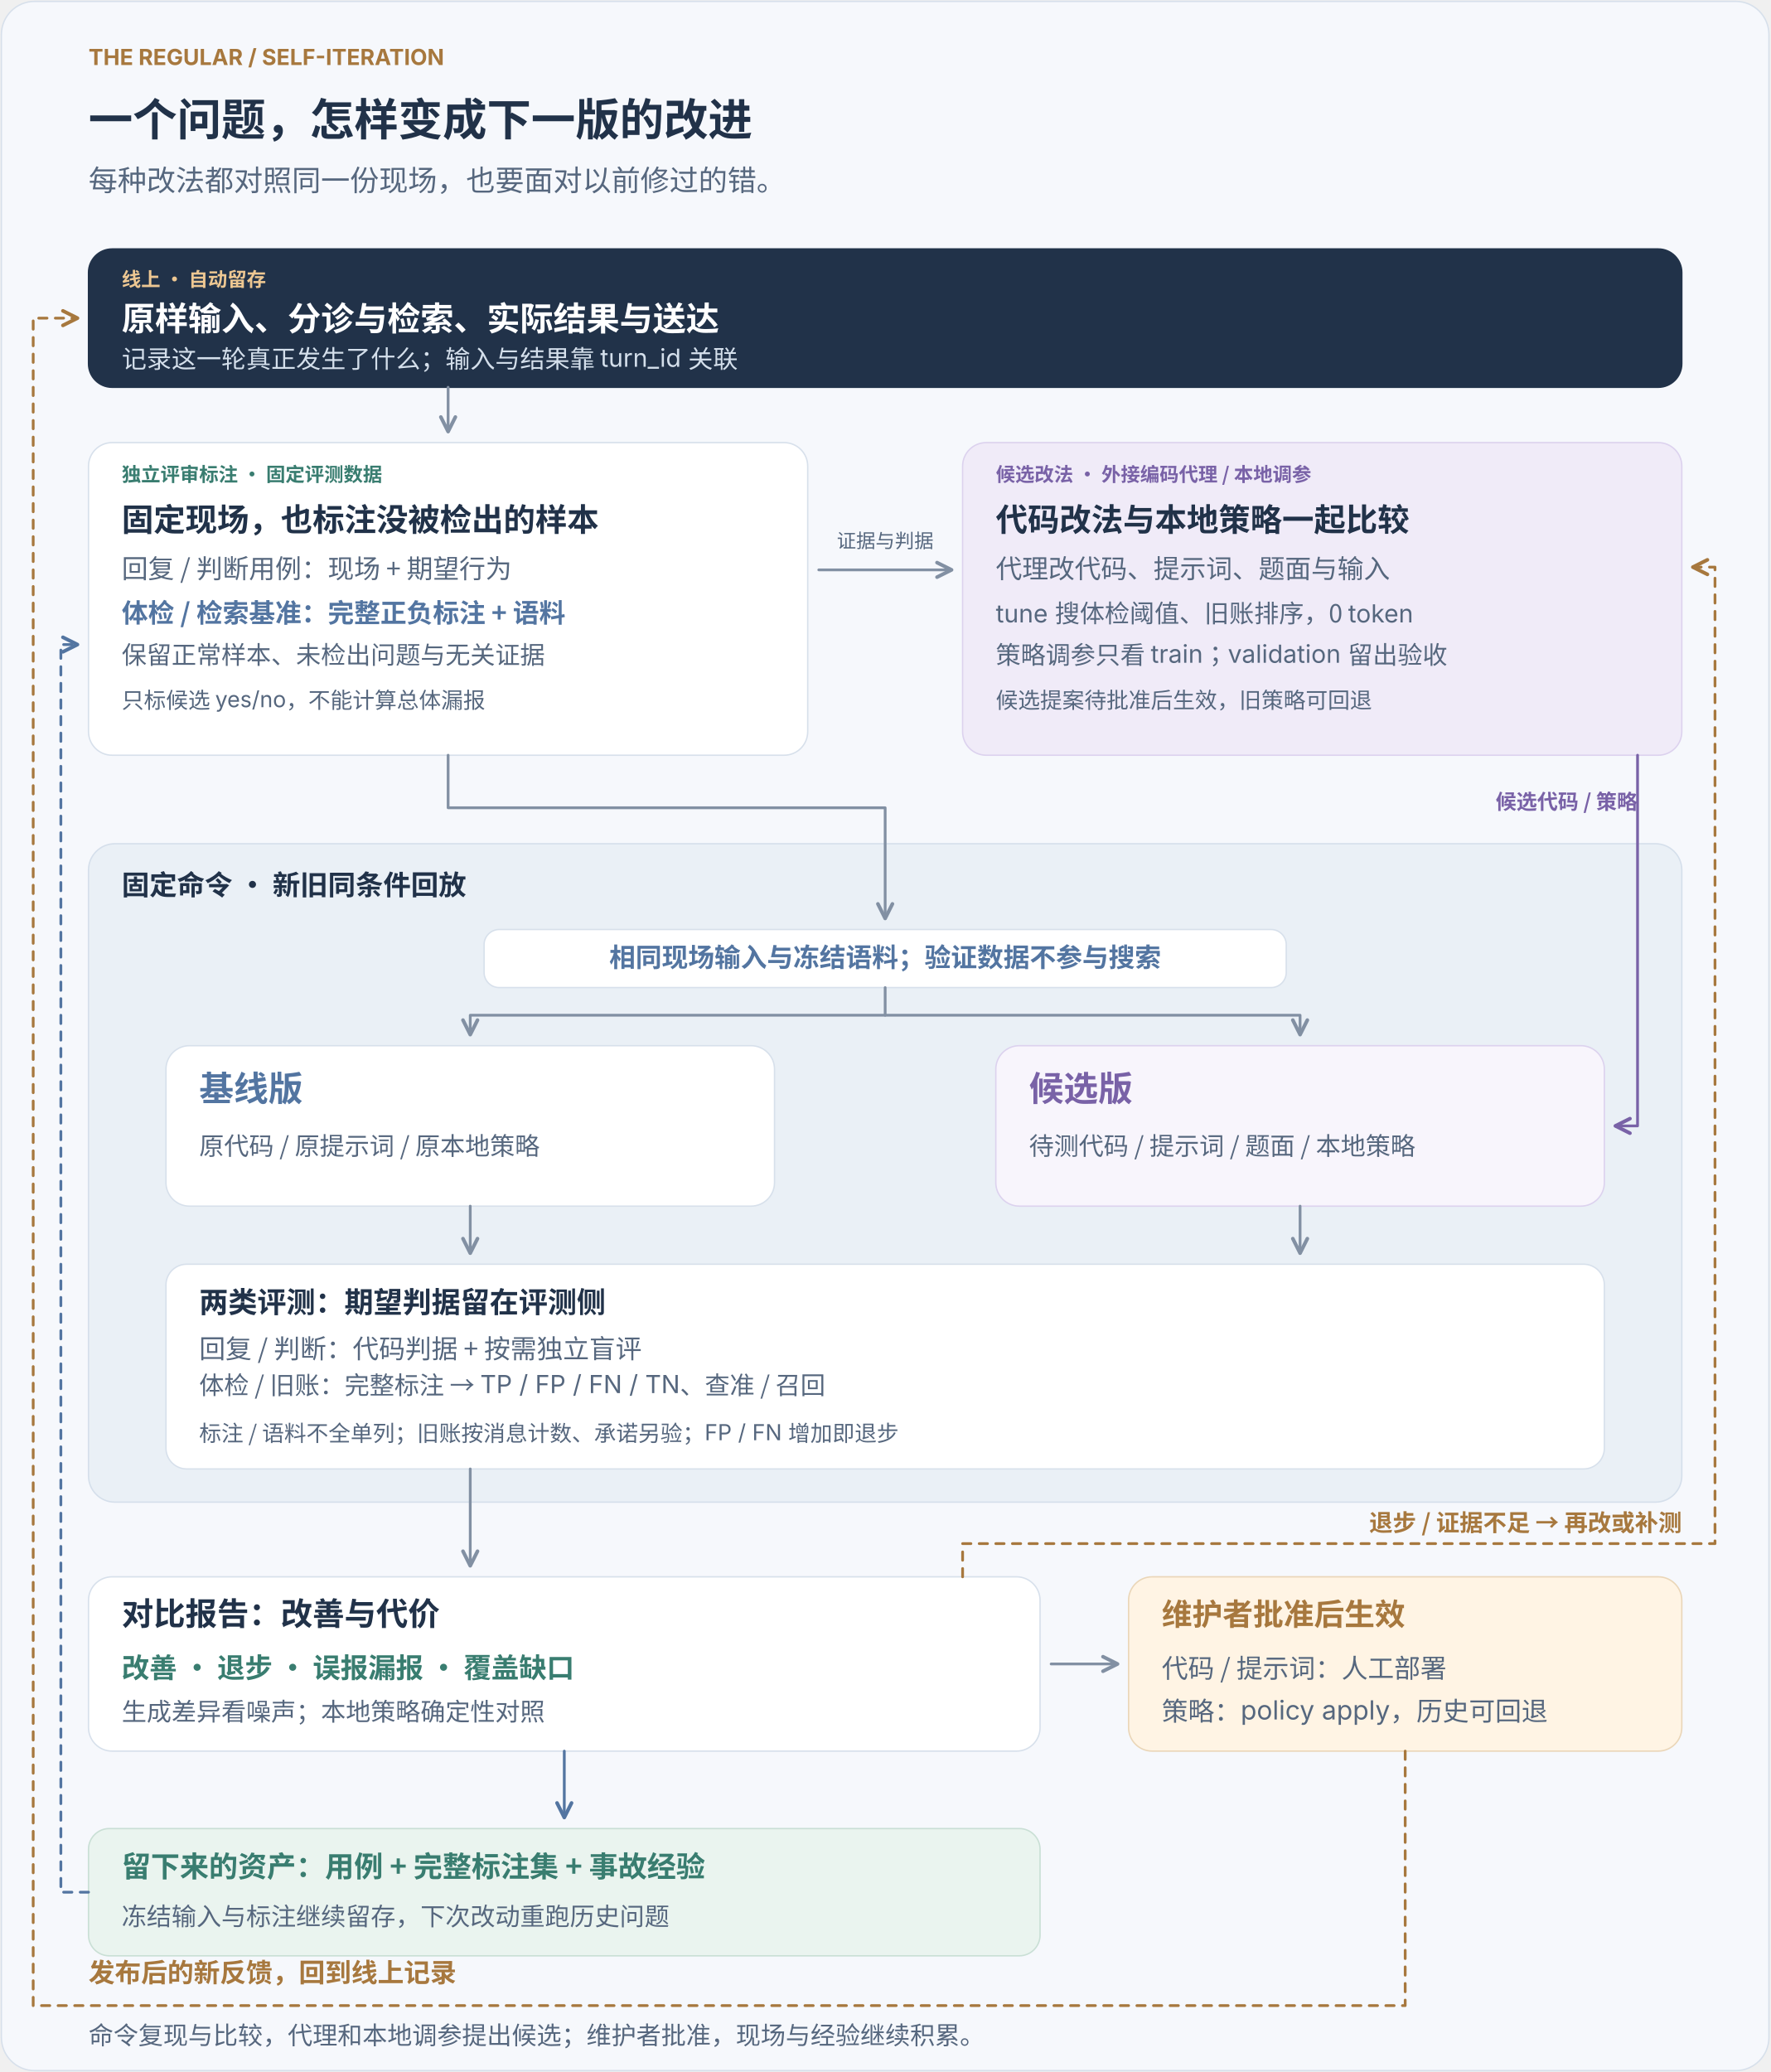
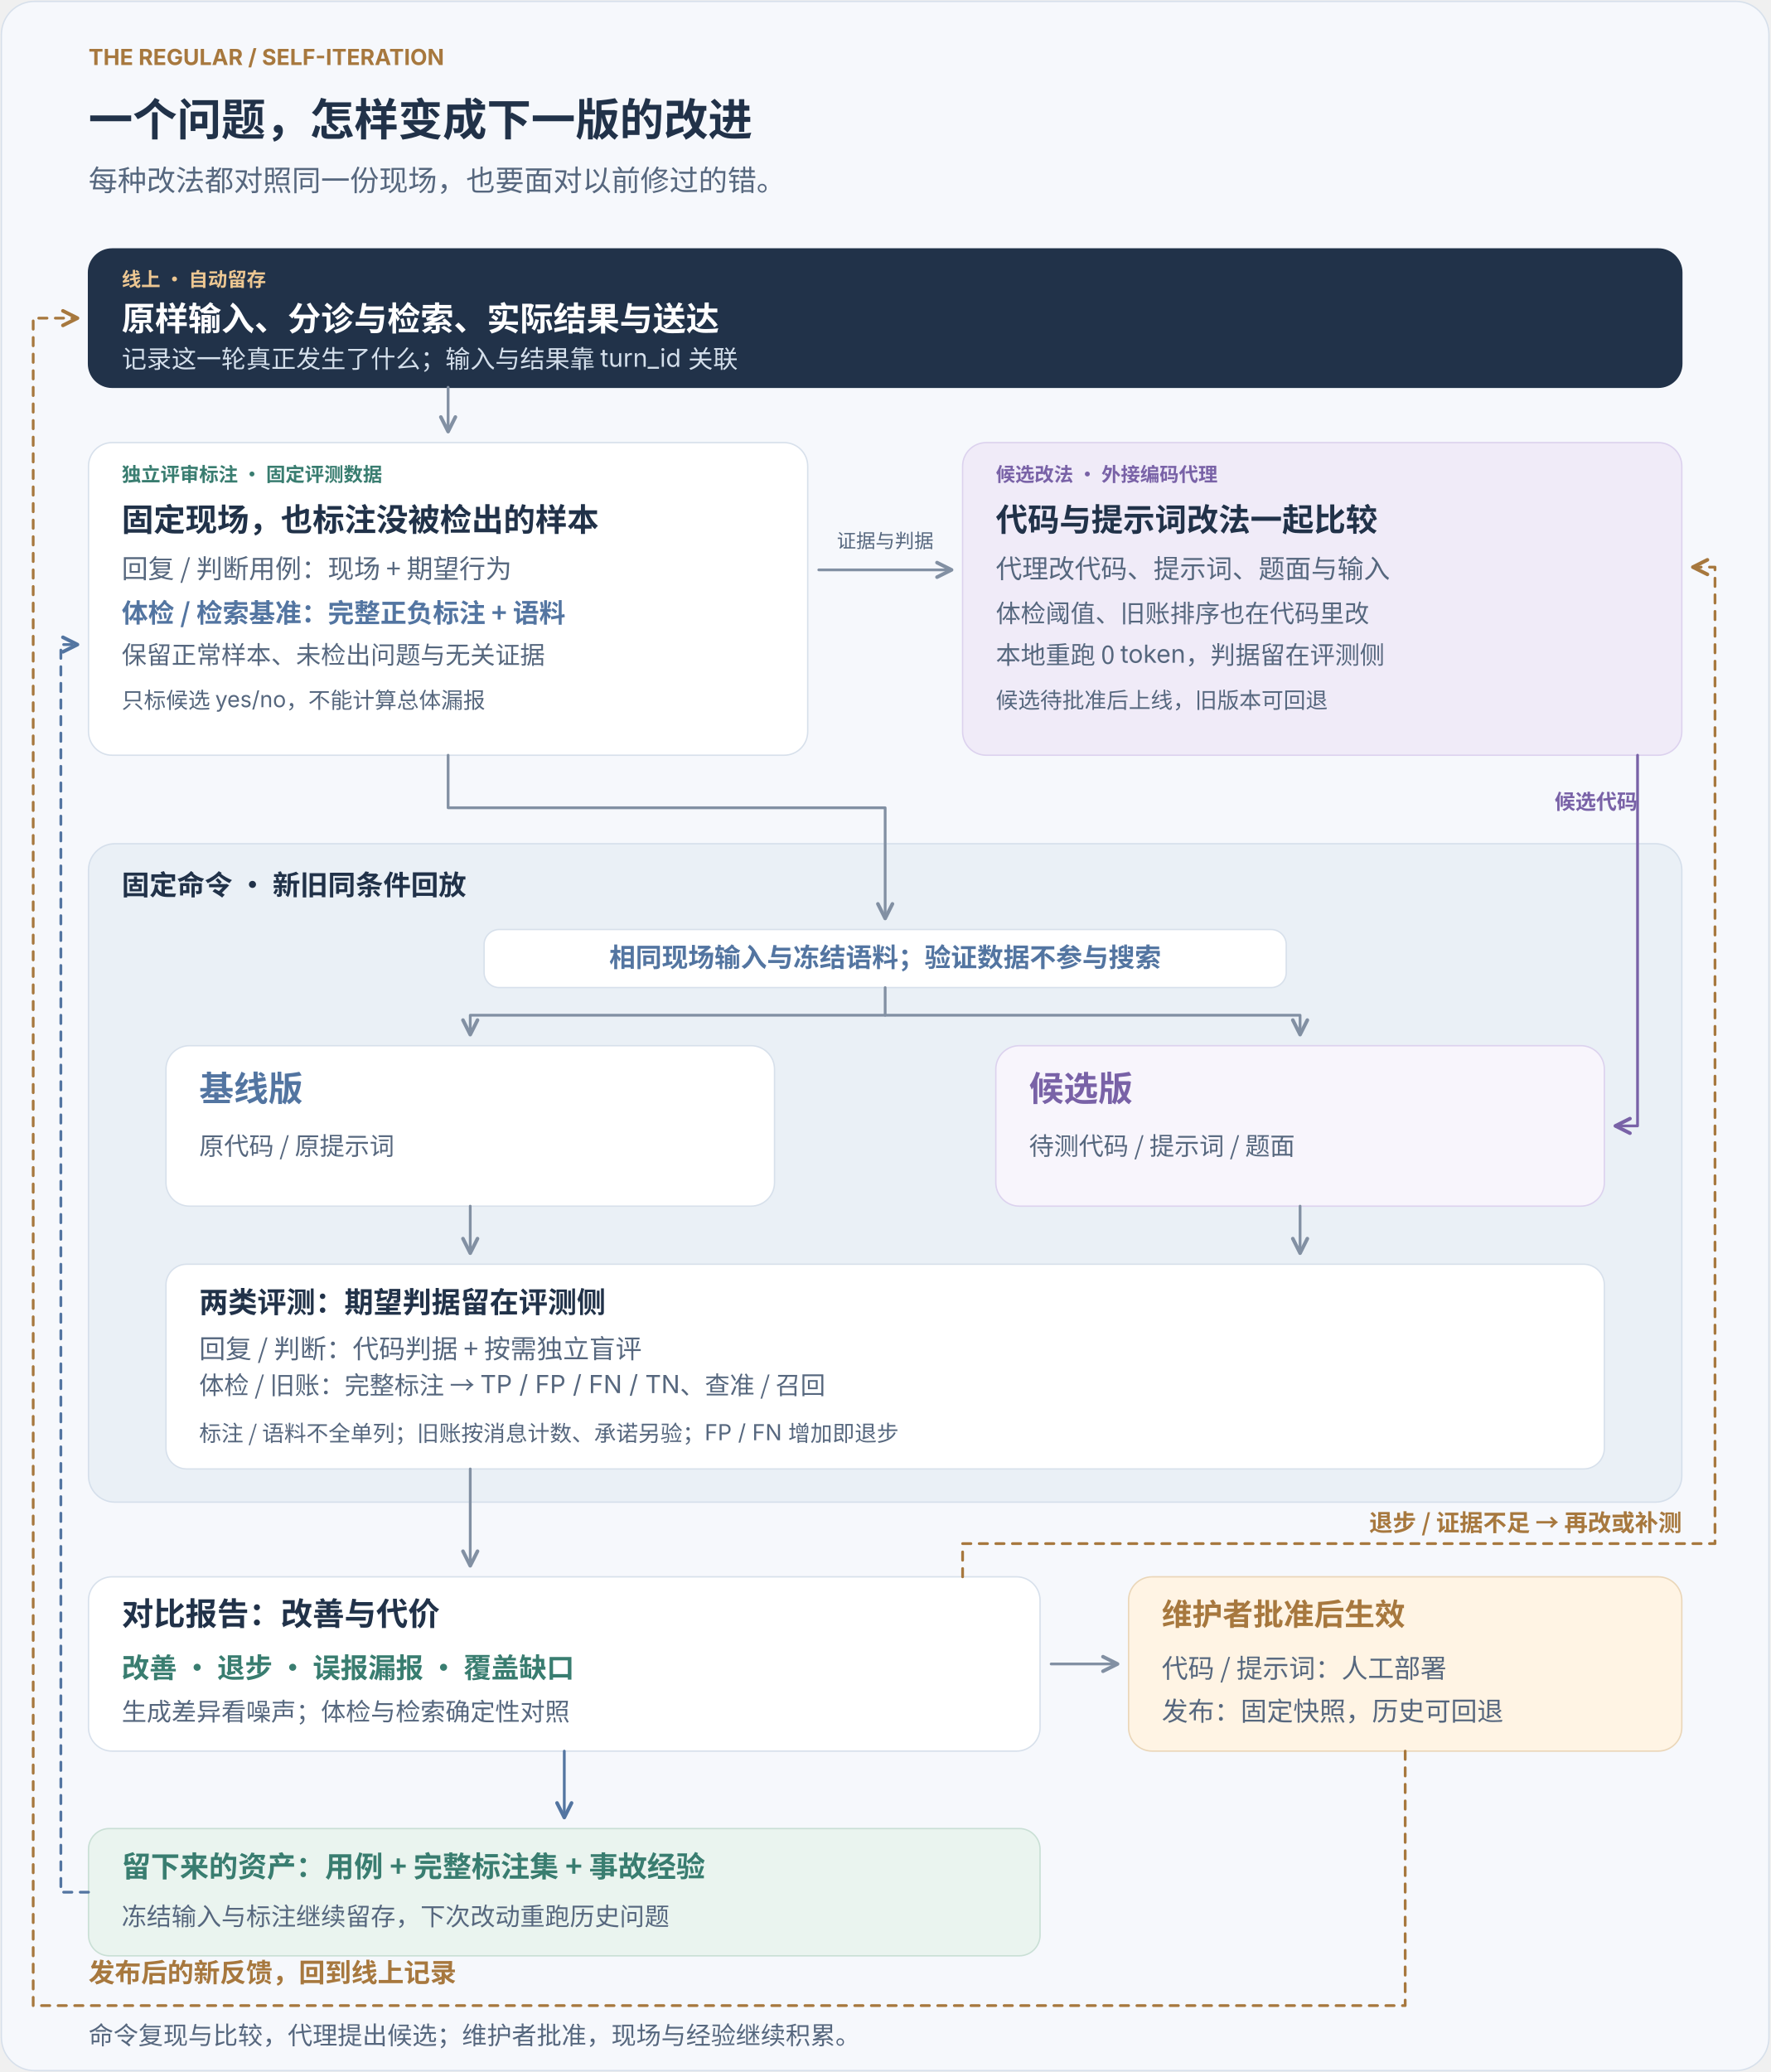
<svg xmlns="http://www.w3.org/2000/svg" width="1280" height="1498" viewBox="0 0 1280 1498" role="img" aria-labelledby="iteration-title iteration-desc" xml:lang="zh-CN">
  <defs>
    <marker id="arrow-line" viewBox="0 0 8 8" refX="7" refY="4" markerWidth="7" markerHeight="7" orient="auto-start-reverse">
      <path d="M1 1l6 3-6 3" fill="none" stroke="#8290A3" stroke-width="1.5" stroke-linecap="round" stroke-linejoin="round" />
    </marker>
    <marker id="arrow-purple" viewBox="0 0 8 8" refX="7" refY="4" markerWidth="7" markerHeight="7" orient="auto-start-reverse">
      <path d="M1 1l6 3-6 3" fill="none" stroke="#7962A7" stroke-width="1.5" stroke-linecap="round" stroke-linejoin="round" />
    </marker>
    <marker id="arrow-amber" viewBox="0 0 8 8" refX="7" refY="4" markerWidth="7" markerHeight="7" orient="auto-start-reverse">
      <path d="M1 1l6 3-6 3" fill="none" stroke="#A7783E" stroke-width="1.5" stroke-linecap="round" stroke-linejoin="round" />
    </marker>
    <marker id="arrow-blue" viewBox="0 0 8 8" refX="7" refY="4" markerWidth="7" markerHeight="7" orient="auto-start-reverse">
      <path d="M1 1l6 3-6 3" fill="none" stroke="#5375A1" stroke-width="1.5" stroke-linecap="round" stroke-linejoin="round" />
    </marker>
  </defs>
  <g font-family="-apple-system, BlinkMacSystemFont, 'Segoe UI', 'PingFang SC', 'Microsoft YaHei', sans-serif">
    <rect x="1" y="1" width="1278" height="1496" rx="24" fill="#F6F8FC" stroke="#D7E0EB" />
    <text x="64" y="47" font-size="16" fill="#A7783E" font-weight="700">THE REGULAR / SELF-ITERATION</text>
    <text x="64" y="98" font-size="32" fill="#213249" font-weight="700">一个问题，怎样变成下一版的改进</text>
    <text x="64" y="138" font-size="21" fill="#56677E" font-weight="400">每种改法都对照同一份现场，也要面对以前修过的错。</text>
    <rect x="64" y="180" width="1152" height="100" rx="17" fill="#213249" stroke="#213249" />
    <text x="88" y="207" font-size="14" font-weight="700" fill="#EDC792">线上 · 自动留存</text>
    <text x="88" y="239" font-size="24" font-weight="650" fill="#FFFFFF">原样输入、分诊与检索、实际结果与送达</text>
    <text x="88" y="266" font-size="18" fill="#D4DFEB">记录这一轮真正发生了什么；输入与结果靠 turn_id 关联</text>
    <rect x="64" y="320" width="520" height="226" rx="17" fill="#FFFFFF" stroke="#D7E0EB" />
    <text x="88" y="348" font-size="14" fill="#397D70" font-weight="700">独立评审标注 · 固定评测数据</text>
    <text x="88" y="384" font-size="23" fill="#213249" font-weight="650">固定现场，也标注没被检出的样本</text>
    <text x="88" y="418" font-size="19" fill="#56677E" font-weight="400">回复 / 判断用例：现场 + 期望行为</text>
    <text x="88" y="450" font-size="19" fill="#5375A1" font-weight="600">体检 / 检索基准：完整正负标注 + 语料</text>
    <text x="88" y="480" font-size="18" fill="#56677E" font-weight="400">保留正常样本、未检出问题与无关证据</text>
    <text x="88" y="512" font-size="16" fill="#56677E">只标候选 yes/no，不能计算总体漏报</text>
    <rect x="696" y="320" width="520" height="226" rx="17" fill="#F0EBF8" stroke="#DCD2EE" />
-     <text x="720" y="348" font-size="14" fill="#7962A7" font-weight="700">候选改法 · 外接编码代理 / 本地调参</text>
-     <text x="720" y="384" font-size="23" fill="#213249" font-weight="650">代码改法与本地策略一起比较</text>
+     <text x="720" y="348" font-size="14" fill="#7962A7" font-weight="700">候选改法 · 外接编码代理</text>
+     <text x="720" y="384" font-size="23" fill="#213249" font-weight="650">代码与提示词改法一起比较</text>
    <text x="720" y="418" font-size="19" fill="#56677E" font-weight="400">代理改代码、提示词、题面与输入</text>
-     <text x="720" y="450" font-size="18" fill="#56677E" font-weight="400">tune 搜体检阈值、旧账排序，0 token</text>
-     <text x="720" y="480" font-size="18" fill="#56677E" font-weight="400">策略调参只看 train；validation 留出验收</text>
-     <text x="720" y="512" font-size="16" fill="#56677E">候选提案待批准后生效，旧策略可回退</text>
+     <text x="720" y="450" font-size="18" fill="#56677E" font-weight="400">体检阈值、旧账排序也在代码里改</text>
+     <text x="720" y="480" font-size="18" fill="#56677E" font-weight="400">本地重跑 0 token，判据留在评测侧</text>
+     <text x="720" y="512" font-size="16" fill="#56677E">候选待批准后上线，旧版本可回退</text>
    <rect x="64" y="610" width="1152" height="476" rx="19" fill="#EAF0F6" stroke="#D5DFEB" />
    <text x="88" y="647" font-size="20" fill="#213249" font-weight="650">固定命令 · 新旧同条件回放</text>
    <rect x="350" y="672" width="580" height="42" rx="11" fill="#FFFFFF" stroke="#D7E0EB" />
    <text x="640" y="699" font-size="19" fill="#5375A1" font-weight="600" text-anchor="middle">相同现场输入与冻结语料；验证数据不参与搜索</text>
    <rect x="120" y="756" width="440" height="116" rx="17" fill="#FFFFFF" stroke="#D7E0EB" />
    <text x="144" y="796" font-size="25" fill="#5375A1" font-weight="700">基线版</text>
-     <text x="144" y="835" font-size="18" fill="#56677E" font-weight="400">原代码 / 原提示词 / 原本地策略</text>
+     <text x="144" y="835" font-size="18" fill="#56677E" font-weight="400">原代码 / 原提示词</text>
    <rect x="720" y="756" width="440" height="116" rx="17" fill="#F8F5FC" stroke="#DCD2EE" />
    <text x="744" y="796" font-size="25" fill="#7962A7" font-weight="700">候选版</text>
-     <text x="744" y="835" font-size="18" fill="#56677E" font-weight="400">待测代码 / 提示词 / 题面 / 本地策略</text>
+     <text x="744" y="835" font-size="18" fill="#56677E" font-weight="400">待测代码 / 提示词 / 题面</text>
    <rect x="120" y="914" width="1040" height="148" rx="15" fill="#FFFFFF" stroke="#D7E0EB" />
    <text x="144" y="949" font-size="21" fill="#213249" font-weight="650">两类评测：期望判据留在评测侧</text>
    <text x="144" y="982" font-size="19" fill="#56677E" font-weight="400">回复 / 判断：代码判据 + 按需独立盲评</text>
    <text x="144" y="1008" font-size="18" fill="#56677E" font-weight="400">体检 / 旧账：完整标注 → TP / FP / FN / TN、查准 / 召回</text>
    <text x="144" y="1042" font-size="16" fill="#56677E">标注 / 语料不全单列；旧账按消息计数、承诺另验；FP / FN 增加即退步</text>
    <rect x="64" y="1140" width="688" height="126" rx="17" fill="#FFFFFF" stroke="#D7E0EB" />
    <text x="88" y="1175" font-size="23" fill="#213249" font-weight="650">对比报告：改善与代价</text>
    <text x="88" y="1213" font-size="20" fill="#397D70" font-weight="600">改善 · 退步 · 误报漏报 · 覆盖缺口</text>
-     <text x="88" y="1244" font-size="18" fill="#56677E" font-weight="400">生成差异看噪声；本地策略确定性对照</text>
+     <text x="88" y="1244" font-size="18" fill="#56677E" font-weight="400">生成差异看噪声；体检与检索确定性对照</text>
    <rect x="816" y="1140" width="400" height="126" rx="17" fill="#FFF4E4" stroke="#EAD6B8" />
    <text x="840" y="1175" font-size="22" fill="#A7783E" font-weight="700">维护者批准后生效</text>
    <text x="840" y="1213" font-size="19" fill="#56677E" font-weight="400">代码 / 提示词：人工部署</text>
-     <text x="840" y="1244" font-size="19" fill="#56677E" font-weight="400">策略：policy apply，历史可回退</text>
+     <text x="840" y="1244" font-size="19" fill="#56677E" font-weight="400">发布：固定快照，历史可回退</text>
    <rect x="64" y="1322" width="688" height="92" rx="15" fill="#EAF4EF" stroke="#C9DFD5" />
    <text x="88" y="1357" font-size="21" fill="#397D70" font-weight="650">留下来的资产：用例 + 完整标注集 + 事故经验</text>
    <text x="88" y="1392" font-size="18" fill="#56677E" font-weight="400">冻结输入与标注继续留存，下次改动重跑历史问题</text>
    <text x="64" y="1433" font-size="19" fill="#A7783E" font-weight="600">发布后的新反馈，回到线上记录</text>
-     <text x="64" y="1478" font-size="18" fill="#56677E" font-weight="400">命令复现与比较，代理和本地调参提出候选；维护者批准，现场与经验继续积累。</text>
+     <text x="64" y="1478" font-size="18" fill="#56677E" font-weight="400">命令复现与比较，代理提出候选；维护者批准，现场与经验继续积累。</text>
    <path d="M324 280v32" fill="none" stroke="#8290A3" stroke-width="2" stroke-linecap="round" stroke-linejoin="round" marker-end="url(#arrow-line)" />
    <path d="M592 412h96" fill="none" stroke="#8290A3" stroke-width="2" stroke-linecap="round" stroke-linejoin="round" marker-end="url(#arrow-line)" />
    <text x="640" y="396" font-size="14" fill="#56677E" font-weight="500" text-anchor="middle">证据与判据</text>
    <path d="M324 546v38h316v80" fill="none" stroke="#8290A3" stroke-width="2" stroke-linecap="round" stroke-linejoin="round" marker-end="url(#arrow-line)" />
    <path d="M640 714v20H340v14" fill="none" stroke="#8290A3" stroke-width="2" stroke-linecap="round" stroke-linejoin="round" marker-end="url(#arrow-line)" />
    <path d="M640 734h300v14" fill="none" stroke="#8290A3" stroke-width="2" stroke-linecap="round" stroke-linejoin="round" marker-end="url(#arrow-line)" />
    <path d="M1184 546v268h-16" fill="none" stroke="#7962A7" stroke-width="2" stroke-linecap="round" stroke-linejoin="round" marker-end="url(#arrow-purple)" />
-     <text x="1184" y="585" font-size="15" fill="#7962A7" font-weight="600" text-anchor="end">候选代码 / 策略</text>
+     <text x="1184" y="585" font-size="15" fill="#7962A7" font-weight="600" text-anchor="end">候选代码</text>
    <path d="M340 872v34" fill="none" stroke="#8290A3" stroke-width="2" stroke-linecap="round" stroke-linejoin="round" marker-end="url(#arrow-line)" />
    <path d="M940 872v34" fill="none" stroke="#8290A3" stroke-width="2" stroke-linecap="round" stroke-linejoin="round" marker-end="url(#arrow-line)" />
    <path d="M340 1062v70" fill="none" stroke="#8290A3" stroke-width="2" stroke-linecap="round" stroke-linejoin="round" marker-end="url(#arrow-line)" />
    <path d="M760 1203h48" fill="none" stroke="#8290A3" stroke-width="2" stroke-linecap="round" stroke-linejoin="round" marker-end="url(#arrow-line)" />
    <path d="M696 1140v-24h544V410h-16" fill="none" stroke="#A7783E" stroke-width="2" stroke-linecap="round" stroke-linejoin="round" marker-end="url(#arrow-amber)" stroke-dasharray="6 6" />
    <text x="1216" y="1107" font-size="17" fill="#A7783E" font-weight="600" text-anchor="end">退步 / 证据不足 → 再改或补测</text>
    <path d="M408 1266v48" fill="none" stroke="#5375A1" stroke-width="2" stroke-linecap="round" stroke-linejoin="round" marker-end="url(#arrow-blue)" />
    <path d="M64 1368H44V466h12" fill="none" stroke="#5375A1" stroke-width="2" stroke-linecap="round" stroke-linejoin="round" marker-end="url(#arrow-blue)" stroke-dasharray="6 6" />
    <path d="M1016 1266v184H24V230h32" fill="none" stroke="#A7783E" stroke-width="2" stroke-linecap="round" stroke-linejoin="round" marker-end="url(#arrow-amber)" stroke-dasharray="6 6" />
  </g>
</svg>
